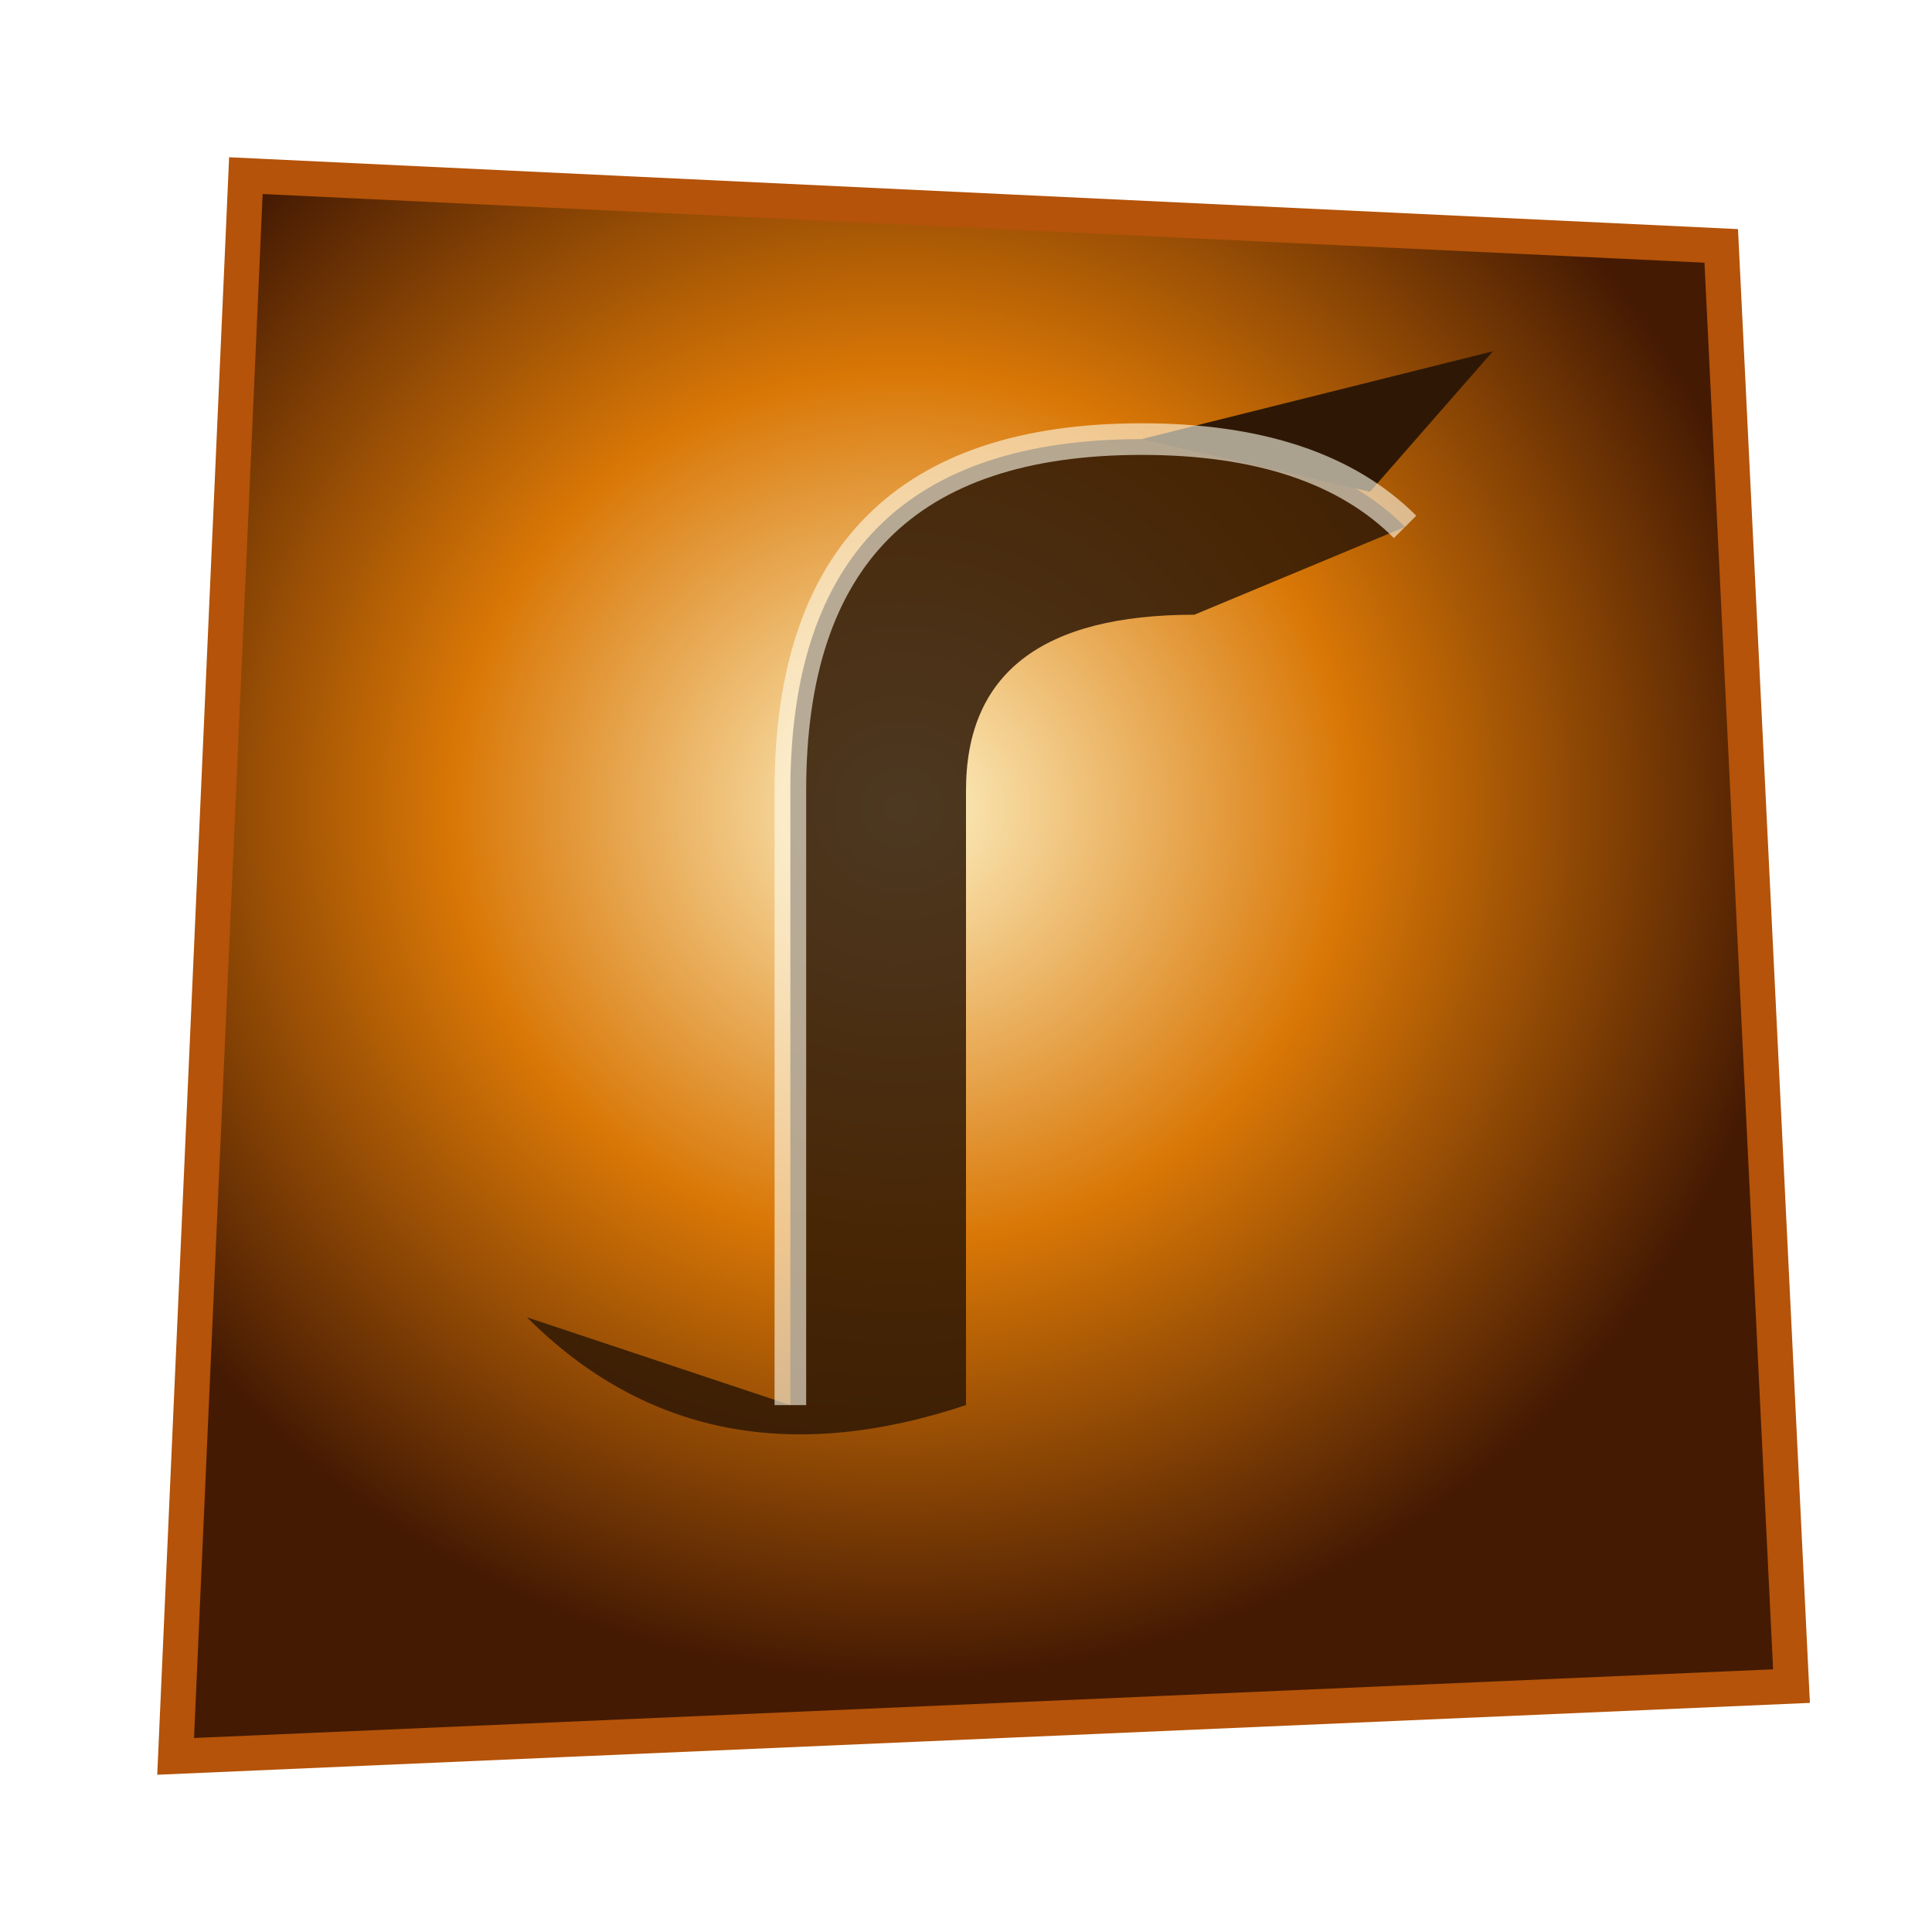
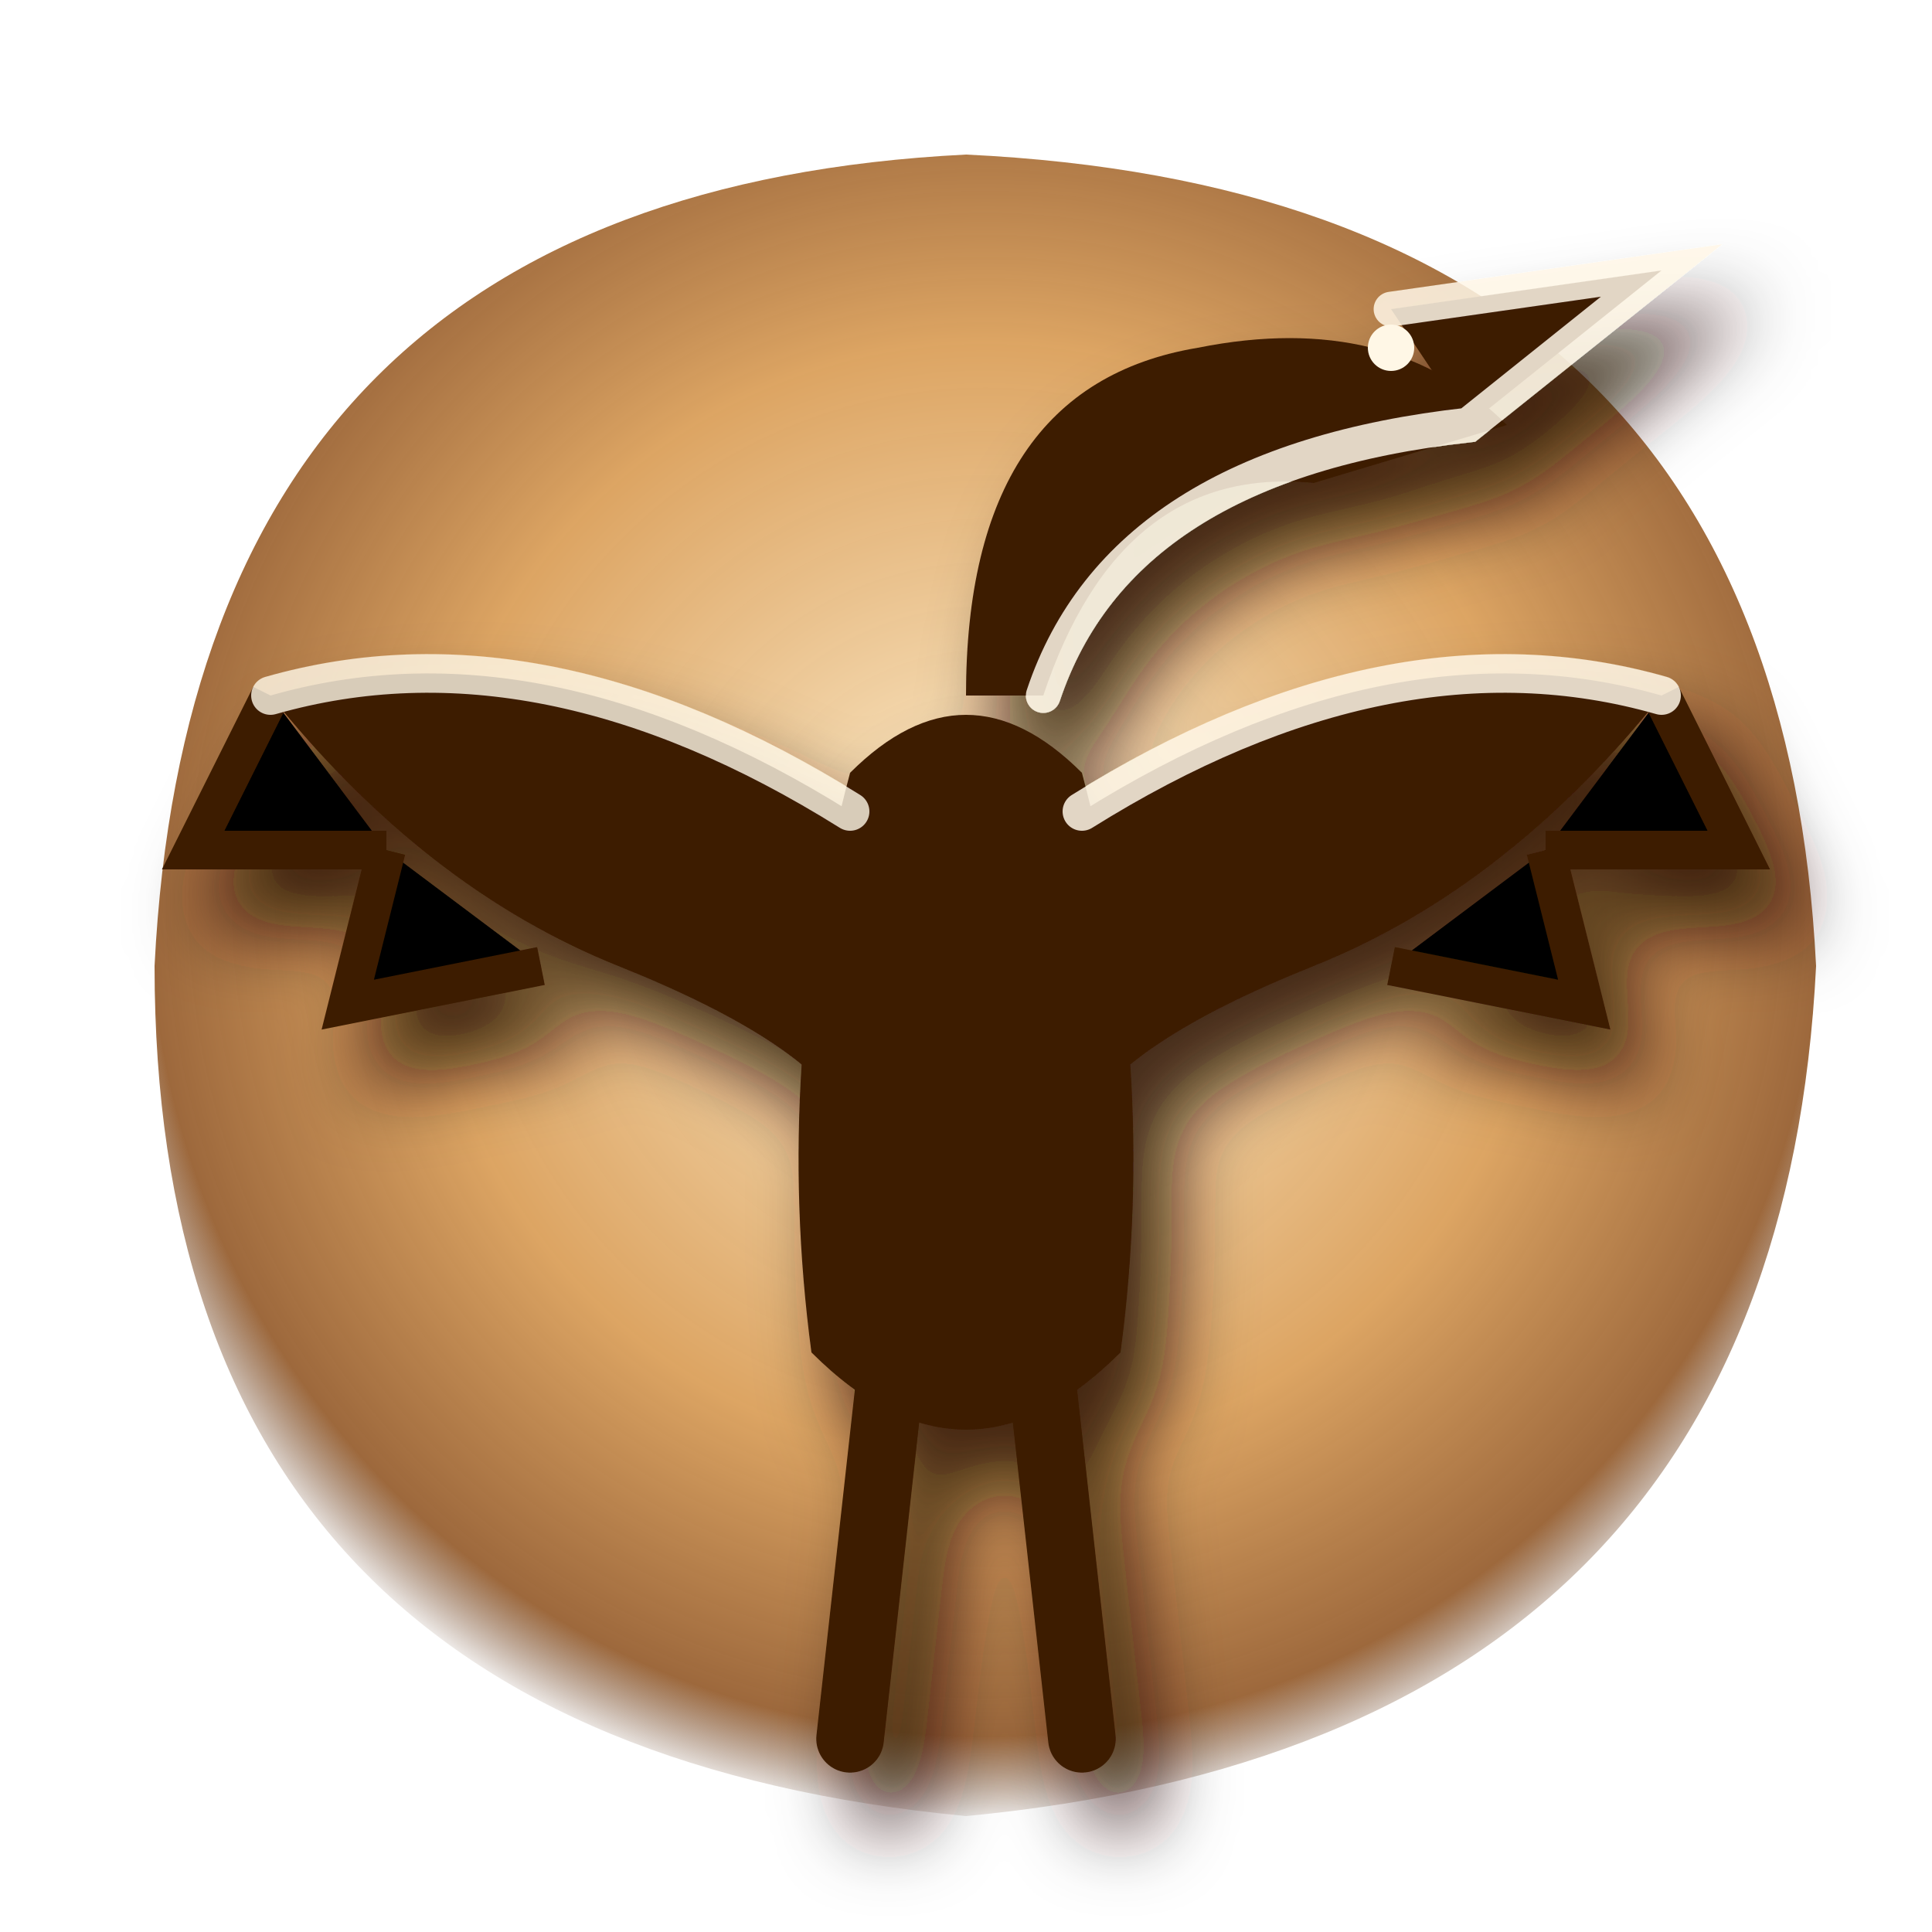
- <svg xmlns="http://www.w3.org/2000/svg" viewBox="0 0 110 110" width="110" height="110">
+ <svg xmlns="http://www.w3.org/2000/svg" viewBox="0 0 100 100" width="100" height="100">
  <defs>
-     <radialGradient id="birdStoneGrad" cx="45%" cy="40%" r="55%">
-       <stop offset="0%" stop-color="#FEF3C7" />
-       <stop offset="50%" stop-color="#D97706" />
-       <stop offset="100%" stop-color="#451A03" />
+     <radialGradient id="birdReliefStone" cx="50%" cy="45%" r="55%">
+       <stop offset="0%" stop-color="#FFF0D0" stop-opacity="0.95" />
+       <stop offset="60%" stop-color="#D99B52" stop-opacity="0.9" />
+       <stop offset="90%" stop-color="#8C4E1A" stop-opacity="0.85" />
+       <stop offset="100%" stop-color="#4D250A" stop-opacity="0" />
    </radialGradient>
+     <filter id="chiselBirdDepth" x="-20%" y="-20%" width="140%" height="140%">
+       <feDropShadow dx="2" dy="3" stdDeviation="2" flood-color="#261003" flood-opacity="0.85" />
+     </filter>
  </defs>
-   <polygon points="14,10 98,14 102,96 10,100" fill="url(#birdStoneGrad)" stroke="#B45309" stroke-width="2" />
-   <path d="M 45 80 L 45 45 Q 45 25 65 25 Q 75 25 80 30 L 68 35 Q 55 35 55 45 L 55 80 Q 40 85 30 75 Z" fill="#2E1805" opacity="0.85" />
-   <path d="M 65 25 L 85 20 L 78 28 Z" fill="#2E1805" />
-   <path d="M 45 80 L 45 45 Q 45 25 65 25 Q 75 25 80 30" fill="none" stroke="#FFFBEB" stroke-width="1.8" opacity="0.6" />
+   <path d="M 50 8 Q 92 10 94 50 Q 92 90 50 94 Q 8 90 8 50 Q 10 10 50 8 Z" fill="url(#birdReliefStone)" />
+   <g filter="url(#chiselBirdDepth)">
+     <path d="M 44 40 Q 50 34 56 40 Q 60 55 58 70 Q 50 78 42 70 Q 40 55 44 40 Z" fill="#3D1C06" />
+     <path d="M 50 36 Q 50 20 62 18 Q 72 16 78 22 L 68 25 Q 58 24 54 36 Z" fill="#3D1C06" />
+     <path d="M 72 16 L 86 14 L 76 22 Z" fill="#3D1C06" />
+     <path d="M 44 42 Q 28 32 14 36 Q 22 46 32 50 Q 42 54 44 58 Z" fill="#3D1C06" />
+     <path d="M 14 36 L 10 44 L 20 44 M 20 44 L 18 52 L 28 50" stroke="#3D1C06" stroke-width="2" />
+     <path d="M 56 42 Q 72 32 86 36 Q 78 46 68 50 Q 58 54 56 58 Z" fill="#3D1C06" />
+     <path d="M 86 36 L 90 44 L 80 44 M 80 44 L 82 52 L 72 50" stroke="#3D1C06" stroke-width="2" />
+     <path d="M 46 72 L 44 90 M 54 72 L 56 90" stroke="#3D1C06" stroke-width="3.5" stroke-linecap="round" />
+     <path d="M 72 16 L 86 14 L 76 22 Q 58 24 54 36" fill="none" stroke="#FFF7E6" stroke-width="1.8" stroke-linecap="round" opacity="0.85" />
+     <path d="M 44 42 Q 28 32 14 36" fill="none" stroke="#FFF7E6" stroke-width="2" stroke-linecap="round" opacity="0.8" />
+     <path d="M 56 42 Q 72 32 86 36" fill="none" stroke="#FFF7E6" stroke-width="2" stroke-linecap="round" opacity="0.85" />
+   </g>
+   <circle cx="72" cy="18" r="1.2" fill="#FFF7E6" />
</svg>
